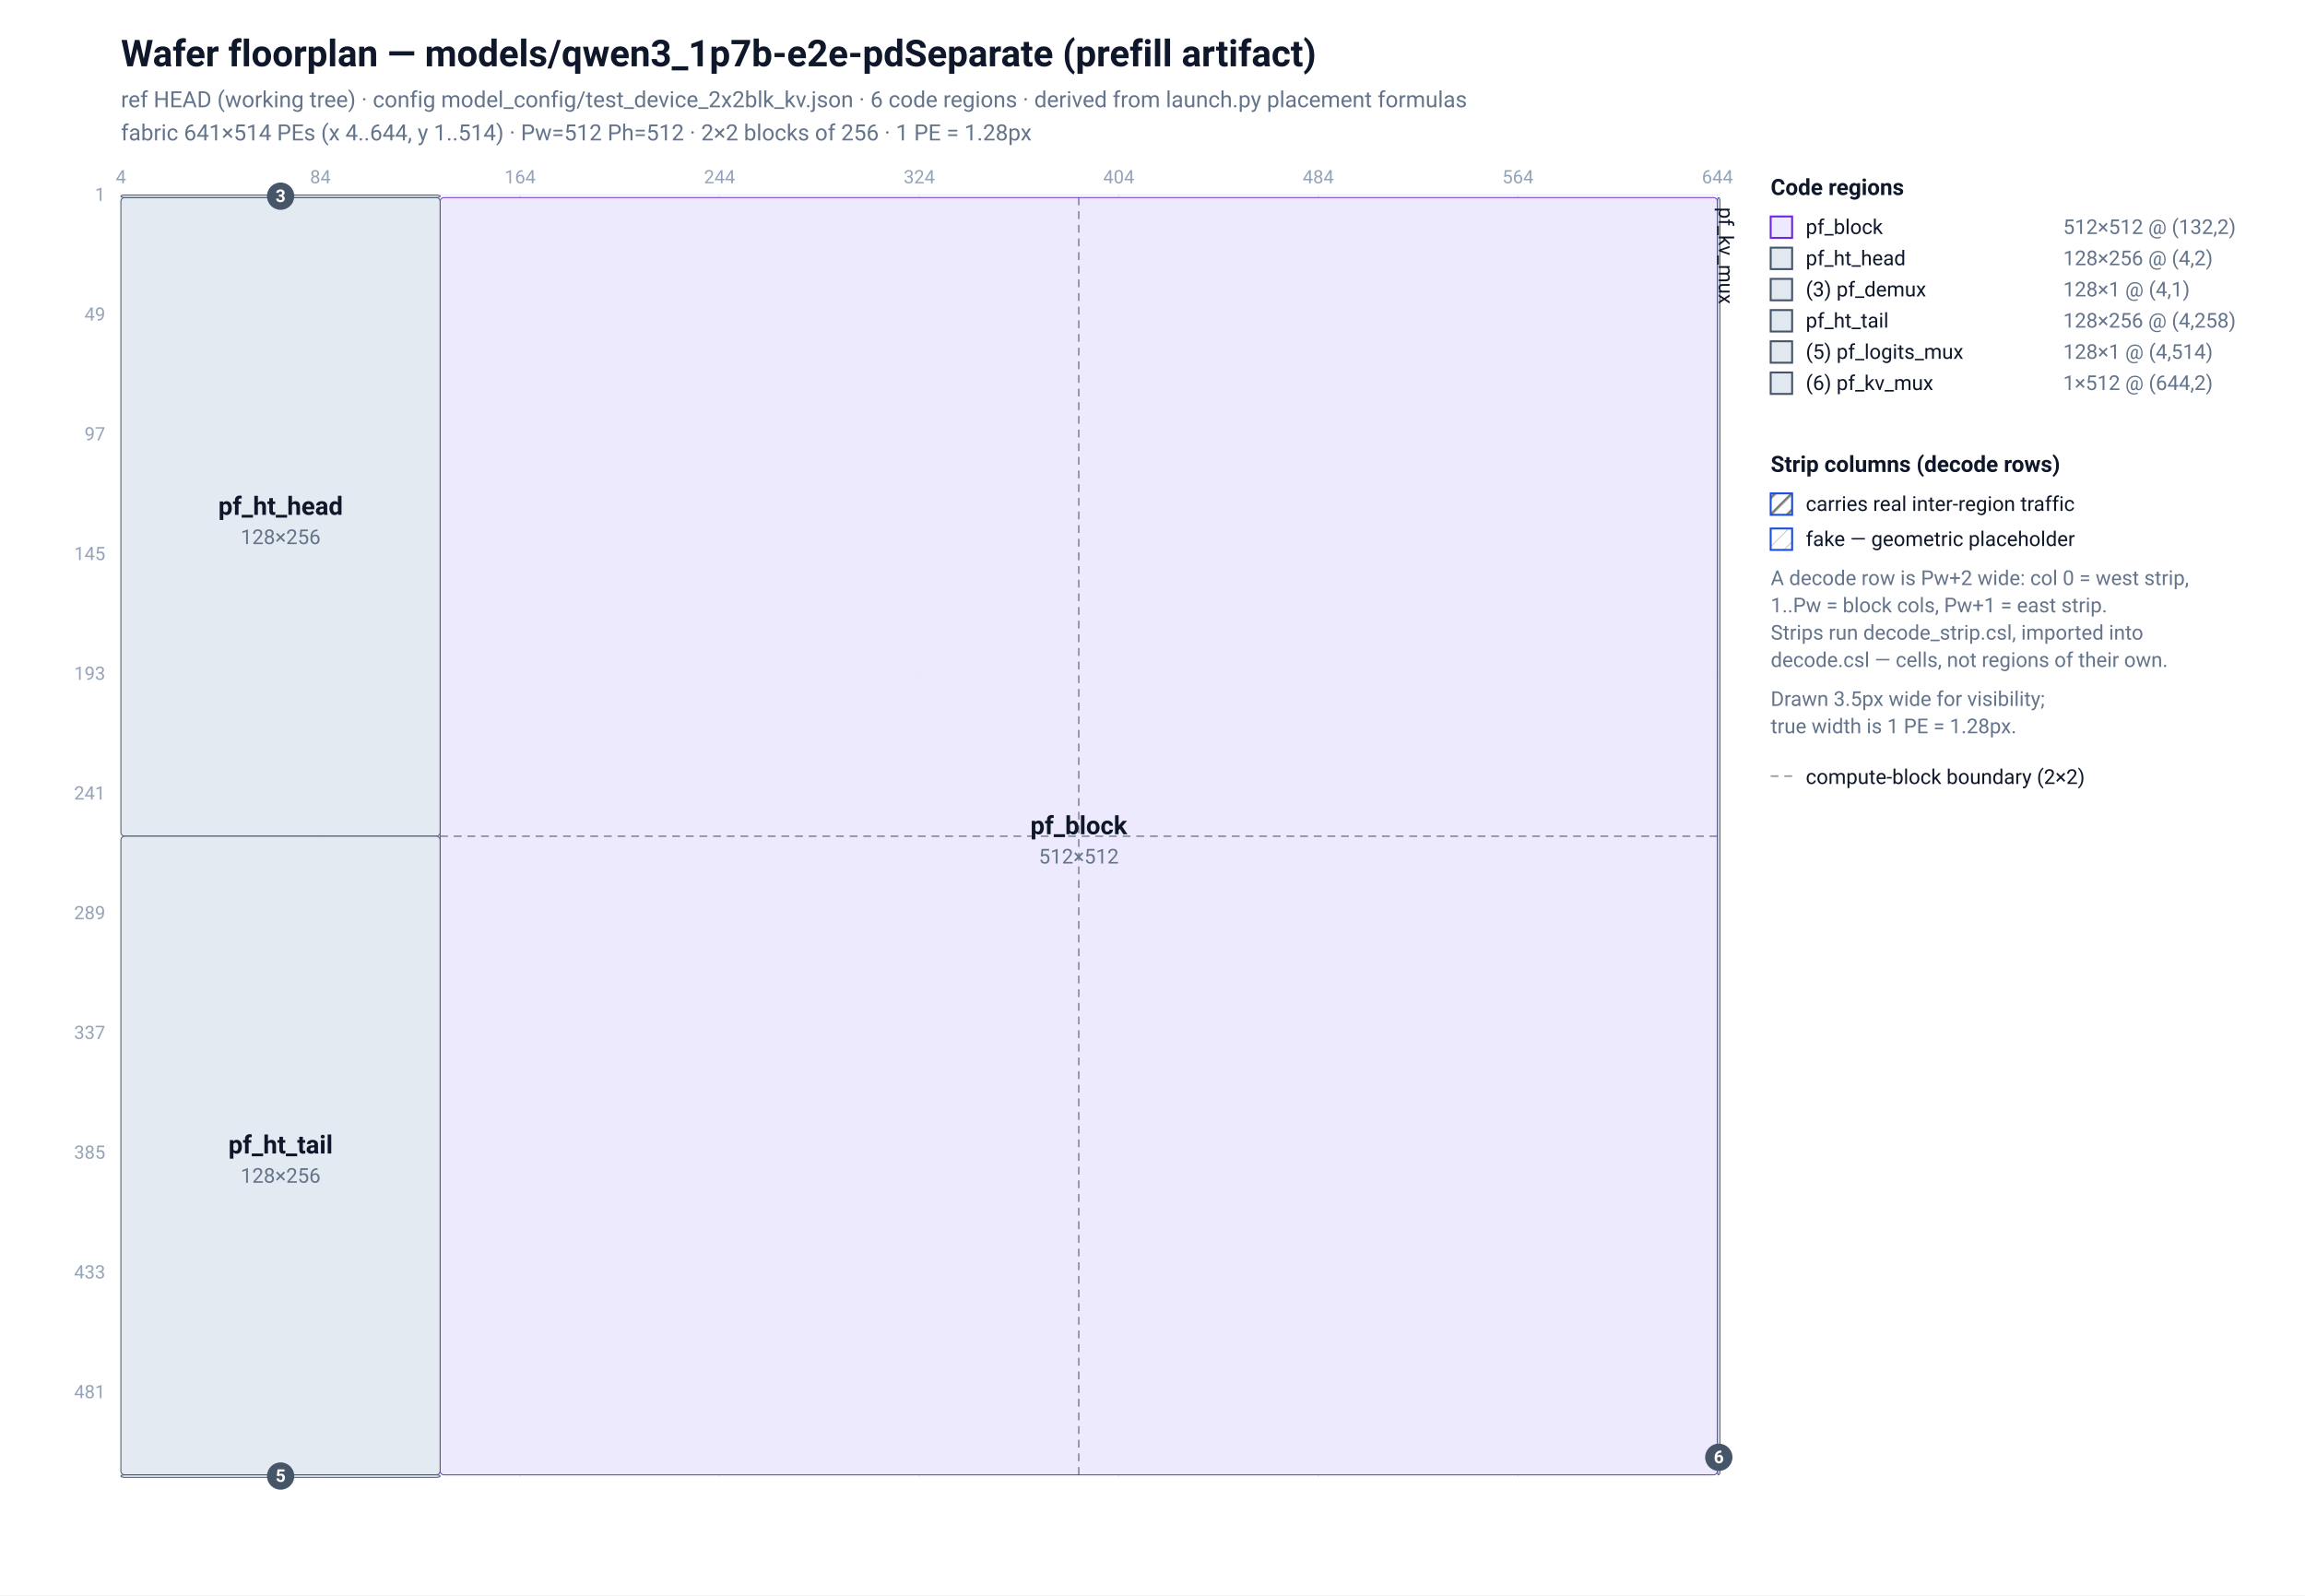
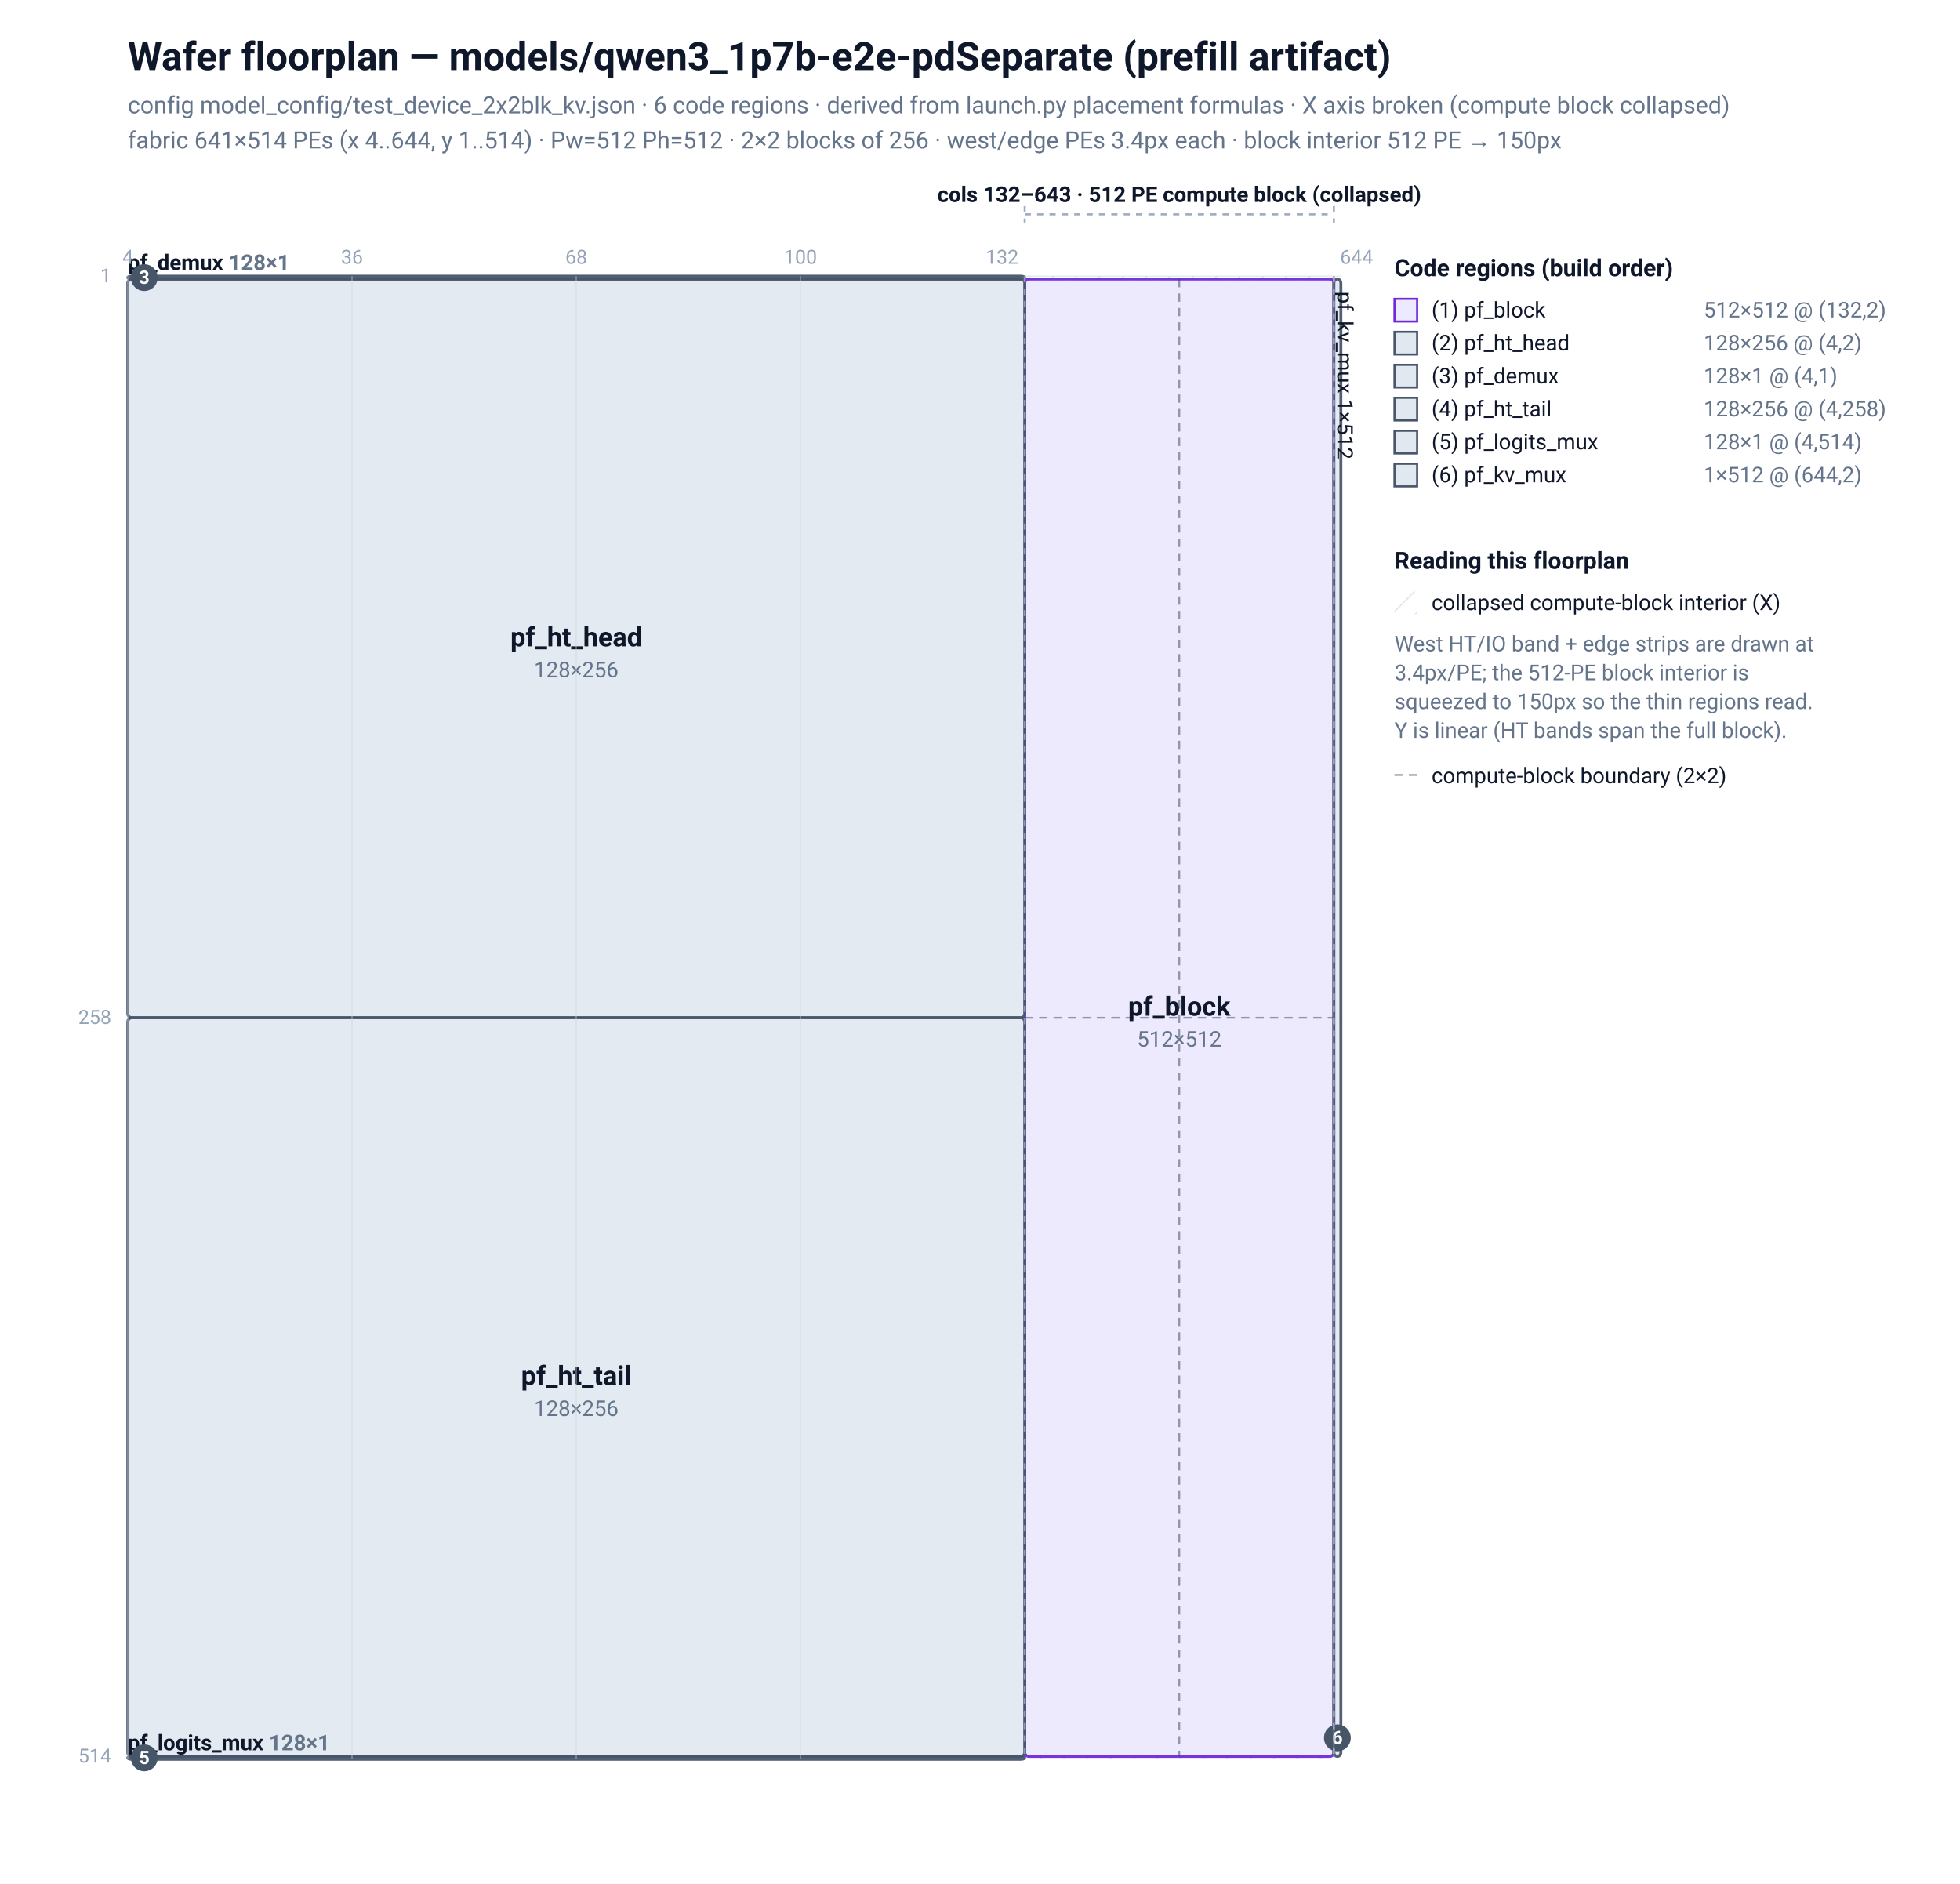
- <svg xmlns="http://www.w3.org/2000/svg" viewBox="0 0 1182 818" width="1182" height="818" font-family="ui-sans-serif,system-ui,Segoe UI,Roboto,Arial,sans-serif">
+ <svg xmlns="http://www.w3.org/2000/svg" viewBox="0 0 951 914" width="951" height="914" font-family="ui-sans-serif,system-ui,Segoe UI,Roboto,Arial,sans-serif">
  <defs>
    <pattern id="hatch" width="6" height="6" patternUnits="userSpaceOnUse" patternTransform="rotate(45)">
      <line x1="0" y1="0" x2="0" y2="6" stroke="currentColor" stroke-width="2.6" opacity=".5" />
    </pattern>
    <pattern id="hatchFake" width="6" height="6" patternUnits="userSpaceOnUse" patternTransform="rotate(45)">
      <line x1="0" y1="0" x2="0" y2="6" stroke="currentColor" stroke-width="1" opacity=".2" />
    </pattern>
+     <pattern id="hatchZoom" width="8" height="8" patternUnits="userSpaceOnUse" patternTransform="rotate(45)">
+       <line x1="0" y1="0" x2="0" y2="8" stroke="#94a3b8" stroke-width="1" opacity=".35" />
+     </pattern>
  </defs>
-   <style>:root{color-scheme:light dark}text{fill:#0f172a}.bg{fill:#fff}.sub{fill:#64748b}.rl{font-size:13px;font-weight:600}.rd{font-size:10.5px}.ax{font-size:9.5px;fill:#94a3b8}.t1{font-size:19px;font-weight:700}.t2{font-size:11.5px}.bdg{font-size:9px;font-weight:700;fill:#fff}.grid{stroke:#cbd5e1;stroke-width:.6;opacity:.45}.blk{stroke:#334155;stroke-dasharray:4 3;stroke-width:.9;fill:none;opacity:.5}@media (prefers-color-scheme:dark){text{fill:#e2e8f0}.bg{fill:#0b1120}.sub{fill:#94a3b8}.ax{fill:#64748b}.grid{stroke:#334155}.blk{stroke:#94a3b8}}</style>
-   <rect class="bg" width="1182" height="818" />
+   <style>:root{color-scheme:light dark}text{fill:#0f172a}.bg{fill:#fff}.sub{fill:#64748b}.rl{font-size:13px;font-weight:600}.rd{font-size:10.5px}.rdb{font-size:10.5px;font-weight:600}.ax{font-size:9.5px;fill:#94a3b8}.t1{font-size:19px;font-weight:700}.t2{font-size:11.5px}.bdg{font-size:9px;font-weight:700;fill:#fff}.grid{stroke:#cbd5e1;stroke-width:.6;opacity:.45}.brk{stroke:#94a3b8;stroke-width:1;stroke-dasharray:3 3;opacity:.9}.blk{stroke:#334155;stroke-dasharray:4 3;stroke-width:.9;fill:none;opacity:.5}@media (prefers-color-scheme:dark){text{fill:#e2e8f0}.bg{fill:#0b1120}.sub{fill:#94a3b8}.ax{fill:#64748b}.grid{stroke:#334155}.blk{stroke:#94a3b8}}</style>
+   <rect class="bg" width="951" height="914" />
  <text class="t1" x="62" y="34">Wafer floorplan — models/qwen3_1p7b-e2e-pdSeparate (prefill artifact)</text>
-   <text class="t2 sub" x="62" y="55">ref HEAD (working tree) · config model_config/test_device_2x2blk_kv.json · 6 code regions · derived from launch.py placement formulas</text>
-   <text class="t2 sub" x="62" y="72">fabric 641×514 PEs (x 4..644, y 1..514) · Pw=512 Ph=512 · 2×2 blocks of 256 · 1 PE = 1.28px</text>
-   <line class="grid" x1="62.0" y1="100.0" x2="62.0" y2="757.5" />
-   <text class="ax" x="62.0" y="94.0" text-anchor="middle">4</text>
-   <line class="grid" x1="164.3" y1="100.0" x2="164.3" y2="757.5" />
-   <text class="ax" x="164.3" y="94.0" text-anchor="middle">84</text>
-   <line class="grid" x1="266.7" y1="100.0" x2="266.7" y2="757.5" />
-   <text class="ax" x="266.7" y="94.0" text-anchor="middle">164</text>
-   <line class="grid" x1="369.0" y1="100.0" x2="369.0" y2="757.5" />
-   <text class="ax" x="369.0" y="94.0" text-anchor="middle">244</text>
-   <line class="grid" x1="471.4" y1="100.0" x2="471.4" y2="757.5" />
-   <text class="ax" x="471.4" y="94.0" text-anchor="middle">324</text>
-   <line class="grid" x1="573.7" y1="100.0" x2="573.7" y2="757.5" />
-   <text class="ax" x="573.7" y="94.0" text-anchor="middle">404</text>
-   <line class="grid" x1="676.0" y1="100.0" x2="676.0" y2="757.5" />
-   <text class="ax" x="676.0" y="94.0" text-anchor="middle">484</text>
-   <line class="grid" x1="778.4" y1="100.0" x2="778.4" y2="757.5" />
-   <text class="ax" x="778.4" y="94.0" text-anchor="middle">564</text>
-   <line class="grid" x1="880.7" y1="100.0" x2="880.7" y2="757.5" />
-   <text class="ax" x="880.7" y="94.0" text-anchor="middle">644</text>
-   <line class="grid" x1="62.0" y1="100.0" x2="882.0" y2="100.0" />
-   <text class="ax" x="54.0" y="103.0" text-anchor="end">1</text>
-   <line class="grid" x1="62.0" y1="161.4" x2="882.0" y2="161.4" />
-   <text class="ax" x="54.0" y="164.4" text-anchor="end">49</text>
-   <line class="grid" x1="62.0" y1="222.8" x2="882.0" y2="222.8" />
-   <text class="ax" x="54.0" y="225.8" text-anchor="end">97</text>
-   <line class="grid" x1="62.0" y1="284.2" x2="882.0" y2="284.2" />
-   <text class="ax" x="54.0" y="287.2" text-anchor="end">145</text>
-   <line class="grid" x1="62.0" y1="345.6" x2="882.0" y2="345.6" />
-   <text class="ax" x="54.0" y="348.6" text-anchor="end">193</text>
-   <line class="grid" x1="62.0" y1="407.0" x2="882.0" y2="407.0" />
-   <text class="ax" x="54.0" y="410.0" text-anchor="end">241</text>
-   <line class="grid" x1="62.0" y1="468.4" x2="882.0" y2="468.4" />
-   <text class="ax" x="54.0" y="471.4" text-anchor="end">289</text>
-   <line class="grid" x1="62.0" y1="529.8" x2="882.0" y2="529.8" />
-   <text class="ax" x="54.0" y="532.8" text-anchor="end">337</text>
-   <line class="grid" x1="62.0" y1="591.2" x2="882.0" y2="591.2" />
-   <text class="ax" x="54.0" y="594.2" text-anchor="end">385</text>
-   <line class="grid" x1="62.0" y1="652.6" x2="882.0" y2="652.6" />
-   <text class="ax" x="54.0" y="655.6" text-anchor="end">433</text>
-   <line class="grid" x1="62.0" y1="714.0" x2="882.0" y2="714.0" />
-   <text class="ax" x="54.0" y="717.0" text-anchor="end">481</text>
-   <rect x="225.7" y="101.3" width="655.0" height="655.0" fill="#ede9fe" stroke="#6d28d9" stroke-width="0.5" rx="2" opacity=".93" />
-   <line class="blk" x1="553.2" y1="101.3" x2="553.2" y2="756.3" />
-   <line class="blk" x1="225.7" y1="428.8" x2="880.7" y2="428.8" />
-   <text class="rl" x="553.2" y="427.8" text-anchor="middle">pf_block</text>
-   <text class="rd sub" x="553.2" y="442.8" text-anchor="middle">512×512</text>
-   <rect x="62.0" y="101.3" width="163.7" height="327.5" fill="#e2e8f0" stroke="#475569" stroke-width="0.5" rx="2" opacity=".93" />
-   <text class="rl" x="143.9" y="264.0" text-anchor="middle">pf_ht_head</text>
-   <text class="rd sub" x="143.9" y="279.0" text-anchor="middle">128×256</text>
-   <rect x="62.0" y="100.0" width="163.7" height="1.3" fill="#e2e8f0" stroke="#475569" stroke-width="0.5" rx="2" opacity=".93" />
-   <circle cx="143.9" cy="100.6" r="7" fill="#475569" />
-   <text class="bdg" x="143.9" y="103.6" text-anchor="middle">3</text>
-   <rect x="62.0" y="428.8" width="163.7" height="327.5" fill="#e2e8f0" stroke="#475569" stroke-width="0.5" rx="2" opacity=".93" />
-   <text class="rl" x="143.9" y="591.5" text-anchor="middle">pf_ht_tail</text>
-   <text class="rd sub" x="143.9" y="606.5" text-anchor="middle">128×256</text>
-   <rect x="62.0" y="756.3" width="163.7" height="1.3" fill="#e2e8f0" stroke="#475569" stroke-width="0.5" rx="2" opacity=".93" />
-   <circle cx="143.9" cy="756.9" r="7" fill="#475569" />
-   <text class="bdg" x="143.9" y="759.9" text-anchor="middle">5</text>
-   <rect x="880.7" y="101.3" width="1.3" height="655.0" fill="#e2e8f0" stroke="#475569" stroke-width="0.5" rx="2" opacity=".93" />
-   <text class="rd" x="881.4" y="106.3" text-anchor="start" transform="rotate(90 881.4 106.3)" fill="#475569">pf_kv_mux</text>
-   <circle cx="881.4" cy="747.3" r="7" fill="#475569" />
-   <text class="bdg" x="881.4" y="750.3" text-anchor="middle">6</text>
-   <text class="t2" x="908.0" y="100" font-weight="700">Code regions</text>
-   <rect x="908.0" y="111" width="11" height="11" fill="#ede9fe" stroke="#6d28d9" />
-   <text class="rd" x="926.0" y="120">    pf_block</text>
-   <text class="rd sub" x="1058.0" y="120">512×512 @ (132,2)</text>
-   <rect x="908.0" y="127" width="11" height="11" fill="#e2e8f0" stroke="#475569" />
-   <text class="rd" x="926.0" y="136">    pf_ht_head</text>
-   <text class="rd sub" x="1058.0" y="136">128×256 @ (4,2)</text>
-   <rect x="908.0" y="143" width="11" height="11" fill="#e2e8f0" stroke="#475569" />
-   <text class="rd" x="926.0" y="152">(3) pf_demux</text>
-   <text class="rd sub" x="1058.0" y="152">128×1 @ (4,1)</text>
-   <rect x="908.0" y="159" width="11" height="11" fill="#e2e8f0" stroke="#475569" />
-   <text class="rd" x="926.0" y="168">    pf_ht_tail</text>
-   <text class="rd sub" x="1058.0" y="168">128×256 @ (4,258)</text>
-   <rect x="908.0" y="175" width="11" height="11" fill="#e2e8f0" stroke="#475569" />
-   <text class="rd" x="926.0" y="184">(5) pf_logits_mux</text>
-   <text class="rd sub" x="1058.0" y="184">128×1 @ (4,514)</text>
-   <rect x="908.0" y="191" width="11" height="11" fill="#e2e8f0" stroke="#475569" />
-   <text class="rd" x="926.0" y="200">(6) pf_kv_mux</text>
-   <text class="rd sub" x="1058.0" y="200">1×512 @ (644,2)</text>
-   <text class="t2" x="908.0" y="242" font-weight="700">Strip columns (decode rows)</text>
-   <rect x="908.0" y="253" width="11" height="11" fill="url(#hatch)" stroke="#1d4ed8" color="#1d4ed8" />
-   <text class="rd" x="926.0" y="262">carries real inter-region traffic</text>
-   <rect x="908.0" y="271" width="11" height="11" fill="url(#hatchFake)" stroke="#1d4ed8" color="#1d4ed8" />
-   <text class="rd" x="926.0" y="280">fake — geometric placeholder</text>
-   <text class="rd sub" x="908.0" y="300">A decode row is Pw+2 wide: col 0 = west strip,</text>
-   <text class="rd sub" x="908.0" y="314">1..Pw = block cols, Pw+1 = east strip.</text>
-   <text class="rd sub" x="908.0" y="328">Strips run decode_strip.csl, imported into</text>
-   <text class="rd sub" x="908.0" y="342">decode.csl — cells, not regions of their own.</text>
-   <text class="rd sub" x="908.0" y="362">Drawn 3.5px wide for visibility;</text>
-   <text class="rd sub" x="908.0" y="376">true width is 1 PE = 1.28px.</text>
-   <line class="blk" x1="908.0" y1="398" x2="919.0" y2="398" />
-   <text class="rd" x="926.0" y="402">compute-block boundary (2×2)</text>
+   <text class="t2 sub" x="62" y="55">config model_config/test_device_2x2blk_kv.json · 6 code regions · derived from launch.py placement formulas · X axis broken (compute block collapsed)</text>
+   <text class="t2 sub" x="62" y="72">fabric 641×514 PEs (x 4..644, y 1..514) · Pw=512 Ph=512 · 2×2 blocks of 256 · west/edge PEs 3.4px each · block interior 512 PE → 150px</text>
+   <rect x="497.2" y="134.0" width="150.0" height="719.6" fill="url(#hatchZoom)" />
+   <line class="grid" x1="62.0" y1="134.0" x2="650.6" y2="134.0" />
+   <text class="ax" x="54.0" y="137.0" text-anchor="end">1</text>
+   <line class="grid" x1="62.0" y1="493.8" x2="650.6" y2="493.8" />
+   <text class="ax" x="54.0" y="496.8" text-anchor="end">258</text>
+   <line class="grid" x1="62.0" y1="852.2" x2="650.6" y2="852.2" />
+   <text class="ax" x="54.0" y="855.2" text-anchor="end">514</text>
+   <rect x="497.2" y="135.4" width="150.0" height="716.8" fill="#ede9fe" stroke="#6d28d9" stroke-width="1.4" rx="2" opacity=".93" />
+   <line class="blk" x1="572.2" y1="135.4" x2="572.2" y2="852.2" />
+   <line class="blk" x1="497.2" y1="493.8" x2="647.2" y2="493.8" />
+   <text class="rl" x="572.2" y="492.8" text-anchor="middle">pf_block</text>
+   <text class="rd sub" x="572.2" y="507.8" text-anchor="middle">512×512</text>
+   <rect x="62.0" y="135.4" width="435.2" height="358.4" fill="#e2e8f0" stroke="#475569" stroke-width="1.4" rx="2" opacity=".93" />
+   <text class="rl" x="279.6" y="313.6" text-anchor="middle">pf_ht_head</text>
+   <text class="rd sub" x="279.6" y="328.6" text-anchor="middle">128×256</text>
+   <rect x="62.0" y="134.0" width="435.2" height="1.4" fill="#e2e8f0" stroke="#475569" stroke-width="1.4" rx="2" opacity=".93" />
+   <text class="rdb" x="62.0" y="131.0">pf_demux <tspan class="rd sub">128×1</tspan>
+   </text>
+   <circle cx="70.0" cy="134.7" r="6.5" fill="#475569" />
+   <text class="bdg" x="70.0" y="137.7" text-anchor="middle">3</text>
+   <rect x="62.0" y="493.8" width="435.2" height="358.4" fill="#e2e8f0" stroke="#475569" stroke-width="1.4" rx="2" opacity=".93" />
+   <text class="rl" x="279.6" y="672.0" text-anchor="middle">pf_ht_tail</text>
+   <text class="rd sub" x="279.6" y="687.0" text-anchor="middle">128×256</text>
+   <rect x="62.0" y="852.2" width="435.2" height="1.4" fill="#e2e8f0" stroke="#475569" stroke-width="1.4" rx="2" opacity=".93" />
+   <text class="rdb" x="62.0" y="849.2">pf_logits_mux <tspan class="rd sub">128×1</tspan>
+   </text>
+   <circle cx="70.0" cy="852.9" r="6.5" fill="#475569" />
+   <text class="bdg" x="70.0" y="855.9" text-anchor="middle">5</text>
+   <rect x="647.2" y="135.4" width="3.4" height="716.8" fill="#e2e8f0" stroke="#475569" stroke-width="1.4" rx="2" opacity=".93" />
+   <text class="rd" x="648.9" y="141.4" text-anchor="start" transform="rotate(90 648.9 141.4)" fill="#475569">pf_kv_mux 1×512</text>
+   <circle cx="648.9" cy="843.2" r="6.5" fill="#475569" />
+   <text class="bdg" x="648.9" y="846.2" text-anchor="middle">6</text>
+   <line class="grid" x1="62.0" y1="134.0" x2="62.0" y2="853.6" />
+   <text class="ax" x="62.0" y="128.0" text-anchor="middle">4</text>
+   <line class="grid" x1="170.8" y1="134.0" x2="170.8" y2="853.6" />
+   <text class="ax" x="170.8" y="128.0" text-anchor="middle">36</text>
+   <line class="grid" x1="279.6" y1="134.0" x2="279.6" y2="853.6" />
+   <text class="ax" x="279.6" y="128.0" text-anchor="middle">68</text>
+   <line class="grid" x1="388.4" y1="134.0" x2="388.4" y2="853.6" />
+   <text class="ax" x="388.4" y="128.0" text-anchor="middle">100</text>
+   <line class="brk" x1="497.2" y1="134.0" x2="497.2" y2="853.6" />
+   <line class="brk" x1="647.2" y1="134.0" x2="647.2" y2="853.6" />
+   <line class="brk" x1="497.2" y1="104.0" x2="647.2" y2="104.0" />
+   <line class="brk" x1="497.2" y1="100.0" x2="497.2" y2="108.0" />
+   <line class="brk" x1="647.2" y1="100.0" x2="647.2" y2="108.0" />
+   <text class="rdb" x="572.2" y="98.0" text-anchor="middle" fill="#64748b">cols 132–643 · 512 PE compute block (collapsed)</text>
+   <text class="ax" x="494.2" y="128.0" text-anchor="end">132</text>
+   <text class="ax" x="650.2" y="128.0" text-anchor="start">644</text>
+   <line class="grid" x1="647.2" y1="134.0" x2="647.2" y2="853.6" />
+   <text class="t2" x="676.6" y="134" font-weight="700">Code regions (build order)</text>
+   <rect x="676.6" y="145" width="11" height="11" fill="#ede9fe" stroke="#6d28d9" />
+   <text class="rd" x="694.6" y="154">(1) pf_block</text>
+   <text class="rd sub" x="826.6" y="154">512×512 @ (132,2)</text>
+   <rect x="676.6" y="161" width="11" height="11" fill="#e2e8f0" stroke="#475569" />
+   <text class="rd" x="694.6" y="170">(2) pf_ht_head</text>
+   <text class="rd sub" x="826.6" y="170">128×256 @ (4,2)</text>
+   <rect x="676.6" y="177" width="11" height="11" fill="#e2e8f0" stroke="#475569" />
+   <text class="rd" x="694.6" y="186">(3) pf_demux</text>
+   <text class="rd sub" x="826.6" y="186">128×1 @ (4,1)</text>
+   <rect x="676.6" y="193" width="11" height="11" fill="#e2e8f0" stroke="#475569" />
+   <text class="rd" x="694.6" y="202">(4) pf_ht_tail</text>
+   <text class="rd sub" x="826.6" y="202">128×256 @ (4,258)</text>
+   <rect x="676.6" y="209" width="11" height="11" fill="#e2e8f0" stroke="#475569" />
+   <text class="rd" x="694.6" y="218">(5) pf_logits_mux</text>
+   <text class="rd sub" x="826.6" y="218">128×1 @ (4,514)</text>
+   <rect x="676.6" y="225" width="11" height="11" fill="#e2e8f0" stroke="#475569" />
+   <text class="rd" x="694.6" y="234">(6) pf_kv_mux</text>
+   <text class="rd sub" x="826.6" y="234">1×512 @ (644,2)</text>
+   <text class="t2" x="676.6" y="276" font-weight="700">Reading this floorplan</text>
+   <rect x="676.6" y="287" width="11" height="11" fill="url(#hatchZoom)" />
+   <text class="rd" x="694.6" y="296">collapsed compute-block interior (X)</text>
+   <text class="rd sub" x="676.6" y="316">West HT/IO band + edge strips are drawn at</text>
+   <text class="rd sub" x="676.6" y="330">3.4px/PE; the 512-PE block interior is</text>
+   <text class="rd sub" x="676.6" y="344">squeezed to 150px so the thin regions read.</text>
+   <text class="rd sub" x="676.6" y="358">Y is linear (HT bands span the full block).</text>
+   <line class="blk" x1="676.6" y1="376" x2="687.6" y2="376" />
+   <text class="rd" x="694.6" y="380">compute-block boundary (2×2)</text>
</svg>
